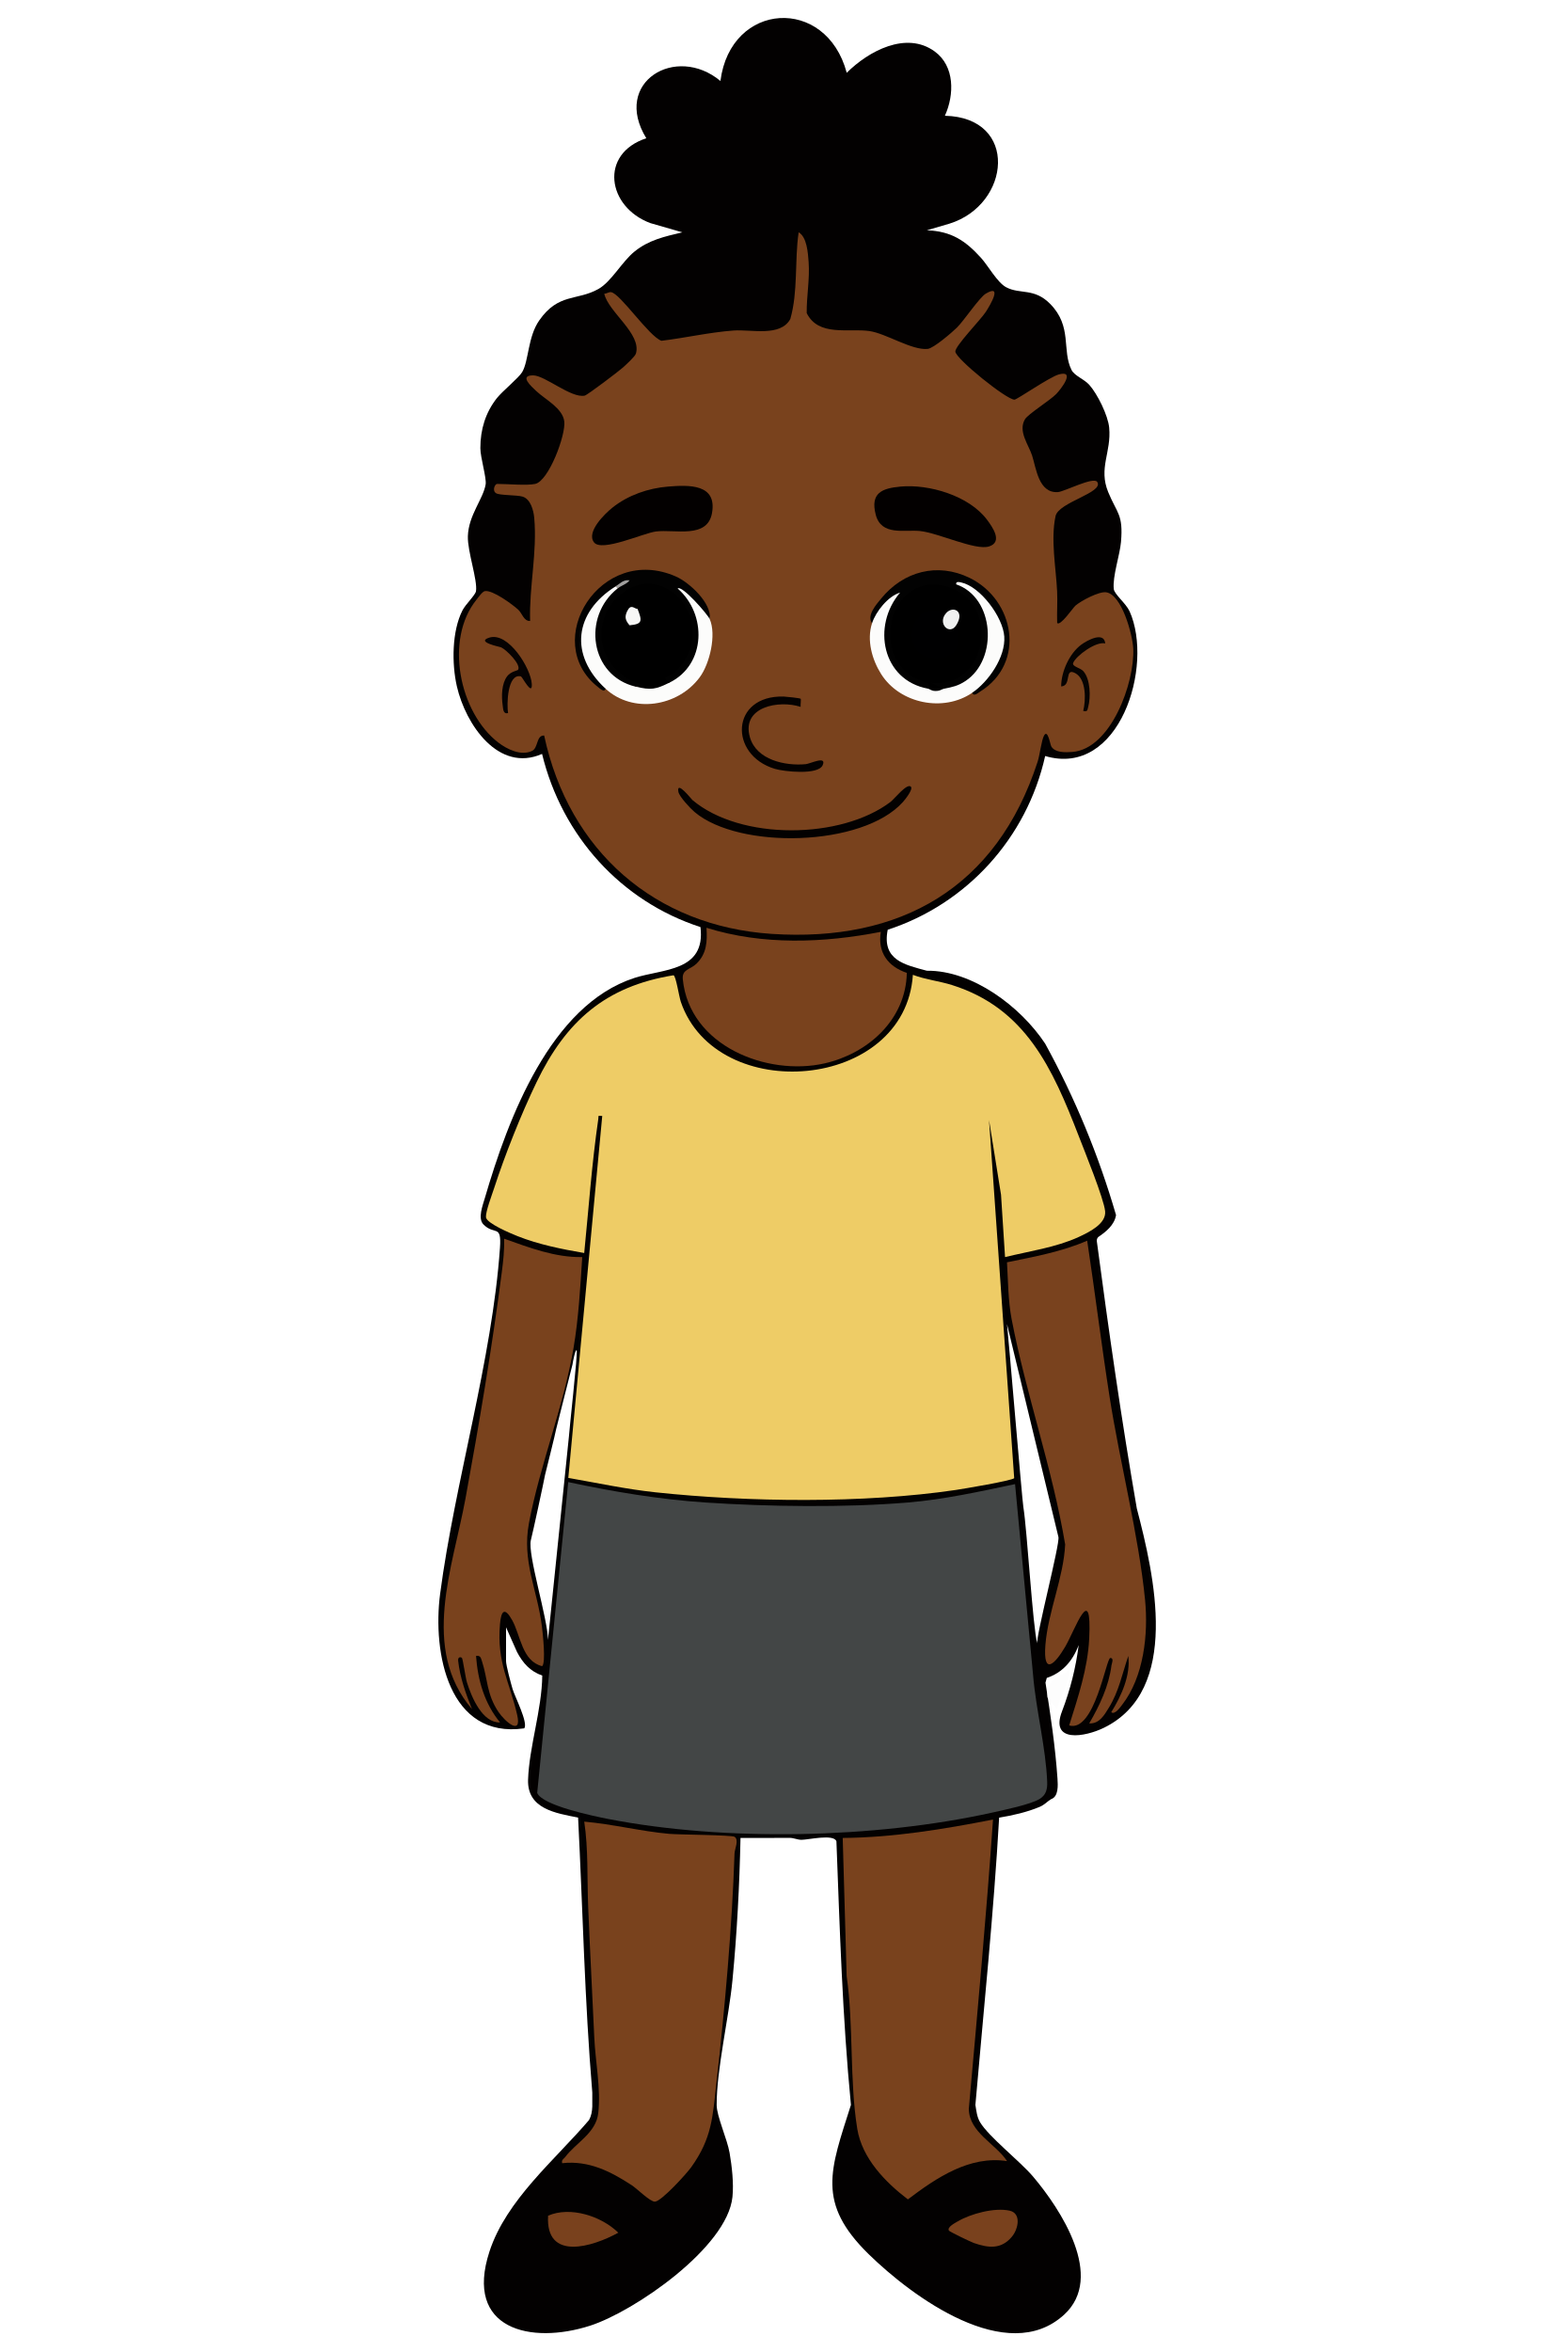
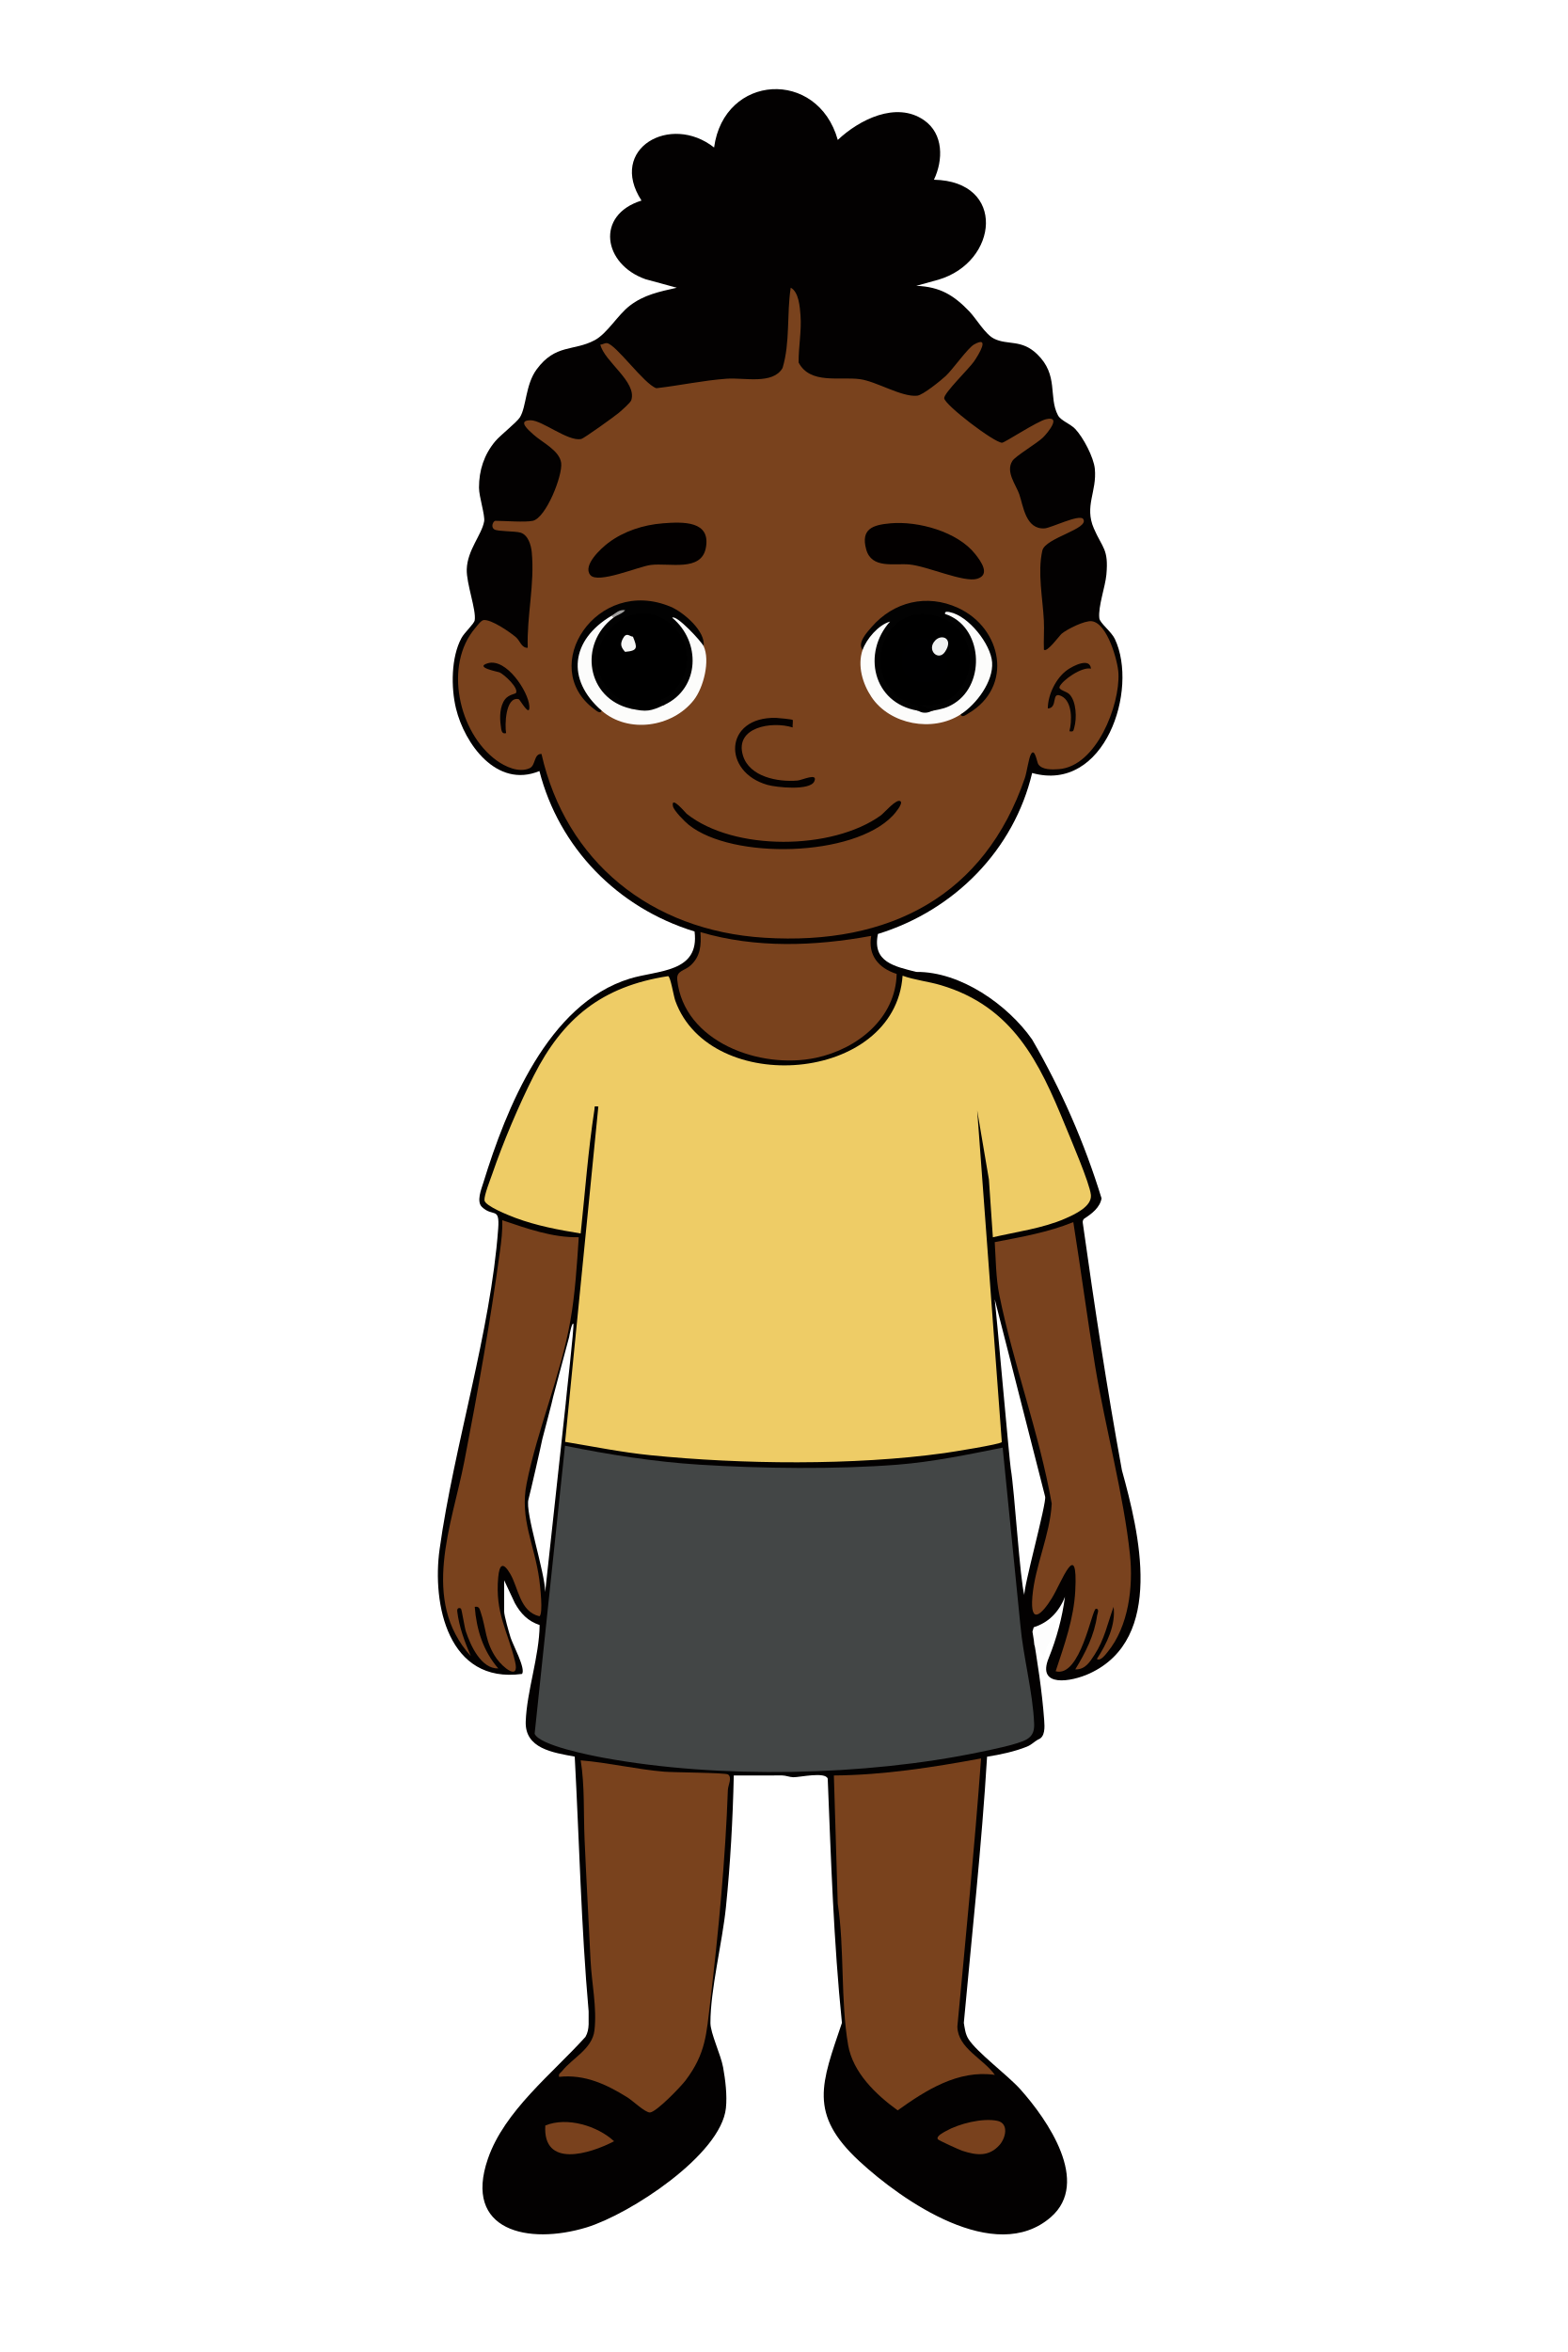
<svg xmlns="http://www.w3.org/2000/svg" id="Layer_1" version="1.1" viewBox="0 0 1024 1536">
  <defs>
    <style>
      .st0 {
        fill: #000001;
      }

      .st1 {
        fill: #ec6;
      }

      .st2 {
        fill: #040101;
      }

      .st3 {
        fill: #79421e;
      }

      .st4 {
        fill: #020202;
      }

      .st5 {
        fill: #060302;
      }

      .st6 {
        fill: #060202;
      }

      .st7 {
        fill: #030000;
      }

      .st8 {
        fill: #434646;
      }

      .st9 {
        fill: #79421d;
      }

      .st10 {
        fill: #030101;
      }

      .st11 {
        fill: #fcfcfb;
      }

      .st12 {
        fill: #f7f7f6;
      }

      .st13 {
        fill: #f0f1f1;
      }

      .st14 {
        fill: #79411d;
      }

      .st15 {
        fill: #a1a09f;
      }

      .st16 {
        fill: #fdfdfd;
      }
    </style>
  </defs>
-   <path class="st10" d="M368.07,973.61s.03.04.04.04" />
-   <path class="st10" d="M742.56,985.13c-9.9-57.13-18.38-116.13-26.09-174.29-.16-1.16.08-2.15.9-2.98,5-3.39,10.55-7.81,11.62-14.33-11.39-39.16-26.83-76.51-46.32-112-16.16-24.39-47.74-47.93-77.24-47.58-14.29-3.87-29.55-6.83-25.58-26.77,51.41-16.75,90.82-59.67,102.84-113.45,48.56,14.32,71.11-58.87,55.17-94.46-2.33-5.21-9.97-11.14-10.35-14.6-.9-8.24,3.97-22.12,4.71-30.74,1.58-18.11-2.63-18.61-8.35-32.55-6.48-15.78,2.15-25.99.64-42.08-.76-8.04-7.7-22.09-13.08-28.06-3.3-3.66-9.61-5.82-11.51-9.63-6.52-13.04.71-28.3-13.98-43.17-10.46-10.59-19.46-6.02-28.66-10.82-5.82-3.03-11.88-14.16-16.49-19.23-10.35-11.41-19.5-17.38-35.37-18.01l14.73-4.31c40.1-12.44,45.51-69.38-2.95-70.47,6.22-13.76,6.53-32.37-6.64-41.98-18.6-13.58-43.31-.23-57.49,13.93-13.39-50.41-75.86-46.67-82.49,5.34-29.03-24.24-70.93.73-48.42,37.39-30.82,10.14-25.63,44.88,2.64,55.42l20.9,6.02c-11.6,2.77-21.91,4.94-31.41,12.69-8.01,6.52-15.01,19.57-23.34,24.27-14.08,7.95-26.14,2.5-38.73,20.58-7.49,10.74-6.79,26.34-11.13,33.73-2.17,3.7-12.96,12.5-16.47,16.92-7.5,9.5-10.85,20.52-10.85,32.74,0,6.24,4.14,19.46,3.44,23.71-1.57,9.51-11.18,20.09-11.6,33.81-.31,10,6.43,28.64,5.3,35.92-.39,2.51-6.77,8.5-8.81,12.48-6.98,13.62-7.05,34.98-3.66,49.72,5.71,24.79,27.11,56.54,55.63,44.07,13.05,53.67,51.73,96.31,103.47,113.08,3.48,29.17-24.46,27.16-43.19,33.23-54.79,17.78-82.46,91.73-97.59,143.53-1.47,5.01-4.84,13.56-.98,17.44,7.36,7.4,11.88-.56,10.79,15.28-5.05,72.88-29.5,153.14-39.08,225.92-5.09,38.66,5.55,94.93,54.96,87.88,2.67-3.63-6.16-20.68-7.62-25.63-1.06-3.61-4.29-15.45-4.29-18.33v-22.04l7.15,16.08c3.85,7.35,8.65,12.69,16.51,15.45-.21,22.05-8.57,46.6-9.27,68.02-.62,19.02,18.01,21.85,32.68,24.71,3.04,59.83,4.28,119.87,9.27,179.55-.22,6.05.93,12.46-2.12,17.98-22.21,26.05-54.03,52.11-65.05,85.89-16.65,50.99,27.02,60.88,65.76,48.41,28.9-9.31,89.66-51.13,92.97-84.11.9-8.95-.35-19.89-1.88-28.77-1.53-8.91-8.42-23.95-8.44-31.18-.07-23.28,7.96-56.93,10.33-81.63,2.96-30.78,4.59-61.97,5.24-92.83,10.69.11,21.41-.09,32.12-.05,2.64,0,5.04,1.24,7.66,1.27,4.38.04,21.23-4.05,22.87.99,2.19,57.45,3.95,114.94,9.48,172.14-13.55,42.57-22.67,63.98,11.64,97.52,28.36,27.73,90.43,73.6,127.67,39.42,26.75-24.56-2.24-68.76-20.35-90.15-8.43-9.95-29.06-26.11-34.61-35.49-2.08-3.53-2.4-7.39-3.05-11.3,5.41-62.5,11.94-125,15.51-187.61,8.68-1.4,18.36-3.61,26.47-7.04,3.36-1.43,4.74-3.38,7.49-5.05,4.86-1.63,4.46-8.87,4.15-13.42-1.41-20.78-4.61-41.92-7.84-62.66l.85-3.07c9.7-3.23,16.65-10.39,20.84-21.45-1.86,14.71-5.47,29.09-10.84,43.14-8.21,21.09,15.01,16.87,27.25,10.9,50.39-24.56,33-99.55,21.56-143.25h.01ZM371.66,937.68l-13.73,133.28c-.08-13.83-13.56-56.21-11.15-65.26,1.22-4.59,8.39-37.8,9.24-42.49.04-.19,7.03-28.06,7.26-29.92,0-.4,10.6-41.72,10.65-42.1.16-1.22,1.82-10.39,2.77-9.32.84.95-5.13,54.67-5.05,55.82h0ZM691.34,1003.69c1.24,4.09-14.93,65.59-13.8,69.65-2.97-10.57-6.58-73.93-9.11-89.25-.8-4.82-10-114.51-10.68-119.43" />
-   <path class="st9" d="M349.55,316.04c8.93-1.96,20.09-32.03,19.04-40.79s-12.54-14.39-18.42-19.97c-3.18-3.02-11.26-10.14-1.96-10.14,7.76,0,24.91,15.11,33.74,13.22,1.74-.37,22.5-16.1,25.13-18.51,1.88-1.72,7.71-7.01,8.29-8.92,3.85-12.93-18.02-27.14-20.67-39.11,1.51.01,2.85-1.18,4.38-1.02,5.93.61,24.75,28.87,32.98,31.76,15.64-1.9,31.33-5.54,47.07-6.71,11.61-.85,30.67,4.33,37.11-7.55,5.14-18.05,2.72-37.94,5.43-56.58,5.42,3.05,6.09,13.53,6.52,19.38.81,11.25-1.37,22.17-1.26,33.35,7.64,15.53,27.24,9.83,40.85,11.73,10.94,1.52,27.84,12.76,38.19,11.67,3.86-.4,15.88-10.75,19.14-13.96,4.63-4.58,14.62-19.65,18.86-22.16,11.03-6.52,2.93,7.37-.05,11.95-3.31,5.09-20.22,22.41-19.9,25.97.45,4.78,33.25,31.28,38.6,31.35,1.66.03,23.09-14.93,29.16-16.52,10.9-2.85,1.28,9.59-1.87,12.84-4.1,4.21-18.38,13.05-20.44,16.54-4.59,7.76,2.34,16.54,4.65,23.5,2.68,8.15,4.21,24.93,16.95,24,4.08-.29,23.25-10.25,25.62-6.65,4.62,6.99-25.26,13.21-27.21,22.31-3.29,15.32.26,33.63,1.02,49.16.34,6.87-.22,13.83.03,20.68,2.02,2.31,10.41-9.99,11.85-11.27,3.64-3.21,15.47-9.46,20.14-8.79,10.29,1.46,17.3,27.84,17.71,36.77,1.03,22.24-14.61,65.61-39.84,67.5-4.32.32-11.13.6-13.66-3.53-.81-1.32-2.26-11.54-4.73-7.24-1.71,2.98-2.79,12.68-4.21,17.07-26.79,82.64-89.8,118.05-173.76,112.51-75.92-5.02-132.41-53.88-148.59-129.54-5.21-.23-3.8,8.05-7.84,10.02-7.2,3.5-16.39-1.03-22.15-5.46-25.47-19.6-35.17-67.17-14.29-93.16,1.23-1.54,3.93-5.48,5.62-5.73,5.07-.73,17.76,8.54,21.69,12.13,2.66,2.42,3.63,7.59,7.8,7.39-.69-22.52,4.75-44.85,2.67-67.5-.45-4.81-2.38-12.06-7.53-13.69-3.68-1.16-15.18-.75-17.42-2.26-2.7-1.82-.62-6.05.69-6.05,6.43,0,19.54,1.18,24.87,0h0Z" />
-   <path class="st1" d="M596.29,636.62c8.26,3.14,17.11,4.02,25.54,6.67,48.09,15.11,65.69,54.42,82.76,98.54,3.77,9.75,16.48,41.01,17.28,49.24.8,8.19-10.69,13.73-17.36,16.8-14.65,6.75-32.45,9.27-48.02,13.09l-2.63-40.73-7.83-48.75,16.43,233.84c-1.14,1.62-33.53,7.04-38.23,7.73-60.25,8.88-135.43,7.99-196.14,1.51-19.11-2.03-38-6.1-56.88-9.4l22.17-236.36c-3.27-.25-2.24-.32-2.58,2-4.23,28.99-6.27,58.35-9.2,87.49-14.73-2.54-29.58-5.49-43.53-11.01-4.23-1.67-20.29-8.36-20.64-12.36-.31-3.53,3.9-14.59,5.25-18.74,7.13-21.99,17.7-48.47,27.7-69.25,19.29-40.09,45.13-62.81,89.53-70.02,1.62.31,3.59,13.84,4.82,17.43,23.34,67.86,146.58,57.97,151.56-17.74h.03Z" />
-   <path class="st8" d="M663.03,969.22l11.79,124.88c1.86,22.31,8.35,47.47,9.19,69.53.18,4.73-.63,8.46-4.79,11.11-5.75,3.67-24.18,7.45-31.65,9.11-76.32,16.82-173.82,18.93-250.48,4.01-9.11-1.78-42.81-8.74-46.2-16.96l20.26-203.01c29.46,6.3,59.54,11.33,89.67,13.34,41.02,2.74,91.24,3.43,132.17,0,23.7-1.99,46.85-7.13,70.03-12.01h.01Z" />
-   <path class="st9" d="M367.22,1412.69c-.59-2.31.94-2.67,1.95-4.01,7.04-9.36,20.14-15.63,21.61-28.71,1.79-16.07-1.88-33.37-2.6-49.44-1.27-28.45-2.84-57.09-3.99-85.42-.75-18.37.16-37.47-2.57-55.47,18.57,1.62,37.07,6.33,55.64,7.99,6.35.56,40.85.69,42.6,1.94,2.98,2.11.04,7.76-.07,10.78-1.62,48.71-6.34,101.05-11.79,149.58-2.55,22.67-2.85,36.27-16.47,55.33-3.14,4.39-19.27,22.12-23.65,22.55-3.08.29-11.68-8.42-15.21-10.71-13.94-9.11-28.23-16.32-45.44-14.4h-.01Z" />
-   <path class="st9" d="M648.62,1188.29c-4.35,63.06-10.21,126.03-15.81,189,.3,15.4,17.49,22.65,24.99,34.05-24.44-3.79-46.09,10.86-64.79,24.99-14.66-11.19-29.91-26.76-33.04-46.03-5.14-31.56-2.33-67.79-6.94-99.78l-2.57-90.23c32.97-.25,65.85-5.7,98.17-12.01h-.01Z" />
-   <path class="st3" d="M710.14,810.26c5.14,33.93,9.32,68.04,14.63,101.96,6.65,42.53,19.1,91.04,23.18,132.63,2.2,22.41-.84,50.33-15,68.51-1.22,1.56-4.75,6.72-7.08,4.8,6.56-10.59,12.7-23.94,11.13-36.73-4.01,11.73-6.1,23.06-12.7,33.79-3.04,4.94-6.22,10.59-12.83,10.27,6.78-11.69,12.79-24.22,14.54-37.94.12-.94,1.88-4.9-.8-4.77s-10.26,48.78-26.83,44.04c5.79-18.53,12.11-37.08,13.08-56.77,1.87-38.16-9.18-5.72-15.68,5.37-6.6,11.23-14.55,19.38-12.93-1.18,1.73-21.73,11.85-43.75,12.91-65.59-8.32-49.73-25.54-97.96-35-147.31-2.24-11.65-2.3-25.06-3-36.97,17.68-3.63,35.75-6.91,52.39-14.12h-.01Z" />
-   <path class="st9" d="M380.31,820.95c-1.23,19.36-2.4,39.91-5.63,59.05-6.45,38.23-22.05,76.9-29.14,114.53-4.74,25.15,5.37,43.31,8.44,67.67.52,4.18,2.71,24.02.12,25.9-13.19-3.27-13.98-20.08-19.58-30.08-4.79-8.55-7.16-6.45-7.94,2.64-2.21,25.39,6.49,38.07,11.26,59.43,3.1,13.88-8.14,4.07-12.29-2.15-7.83-11.74-6.91-21.4-10.75-33.11-.72-2.18-.99-3.89-3.86-3.39,1.15,15.9,5.56,31.1,15.69,43.41-11.45.36-18.49-16.14-21.6-26.05-.93-2.95-2.72-15.44-3.27-16.04-.79-.84-2.81-.79-2.5,1.88,1.26,11.05,4.95,21.35,9.04,31.51-33.73-39.46-12.54-92.37-4.29-137.3,8.99-49.04,17.37-98.58,23.76-148.07.93-7.21,1.77-14.55,1.51-21.84,16.43,5.84,33.38,12.36,51.05,12.01h-.01Z" />
-   <path class="st9" d="M575.34,608.56c-2.2,13.54,4.75,22.65,16.99,26.8-.65,30.96-25.85,52.84-53.87,59.13-37.41,8.4-88.11-11.39-92.45-54.91-.67-6.73,4.87-6.25,8.95-10.26,6.68-6.55,7.08-14.44,6.51-23.42,36.77,11.51,76.44,9.95,113.86,2.66h.01Z" />
-   <path class="st14" d="M619.85,1456.74c-1.51-2.19,3.99-5.01,5.38-5.84,8.65-5.2,24.41-9.38,34.24-7.2,7.8,1.72,5.72,11.94,1.52,16.98-7.11,8.52-15.47,7.36-24.83,4.15-2.03-.69-15.79-7.33-16.31-8.09h0Z" />
-   <path class="st14" d="M403.87,1458.09c-16.39,9.04-47.66,19.05-45.85-11.11,14.54-6.3,34.83.28,45.85,11.11Z" />
-   <path class="st16" d="M690.51,1116.15l-6.31-7.6c-.54-11.78,6.06-12.58,14.18-17.77.07,9.16-6.06,16.66-7.85,25.38h-.01Z" />
-   <path class="st7" d="M588.15,317.77c18.61-1.74,44.75,5.9,56.56,21.64,3.9,5.2,10.29,14.56,1.36,17.44s-33.27-8.9-45.24-10.07c-10.12-1-25.18,3.35-28.81-10.66-3.7-14.33,4.28-17.24,16.13-18.34h0Z" />
-   <path class="st7" d="M436.33,317.77c13.7-1.12,32.17-1.84,28.74,17.32-3.05,17-24.28,10.42-36.65,12.01-8.29,1.07-35.31,13.58-40.38,7.13-5.33-6.77,7.04-18.75,12.02-22.73,10.17-8.12,23.38-12.69,36.28-13.73h-.01Z" />
-   <path class="st10" d="M594.96,513.74c1.69,1.71-3.91,8.63-5.2,10.04-26.32,29.36-106.95,31.14-136.05,6.53-2.71-2.28-10.05-10.08-10.6-13.22-1.39-7.88,8.49,4.8,9.15,5.36,31.48,26.57,97.17,25.81,129.5,1.19,2.25-1.71,10.72-12.42,13.19-9.9h0Z" />
-   <path class="st2" d="M522.97,456.33c.37.37-.18,3.99,0,5.3-14.08-4.62-38.86-.15-33.14,19.81,4.29,14.96,23.21,18.85,36.43,17.61,3.05-.29,13.91-5.8,11.11.65-2.89,6.65-25.21,4.21-31.16,2.43-30.35-9.04-29.03-48.13,5.68-47.25,1.53.04,10.68,1.03,11.07,1.44h.01Z" />
-   <path class="st6" d="M331.87,465.64c-3.3.99-3.22-2.87-3.53-5.01-.85-5.93-.77-14.05,2.92-18.98,2.28-3.05,6.85-3.81,7.08-4.14,2.4-3.43-7.76-13.3-10.93-14.71-.98-.44-17-3.54-7.76-6.41,12.4-3.86,27.08,20.02,27.71,30.19.54,8.67-6.23-4.65-7.09-4.86-8.93-2.16-9.36,18.66-8.39,23.95v-.03Z" />
-   <path class="st5" d="M721.92,420.22c-5.94-1.6-19.12,8.08-20.93,12.72-.9,2.31,4.59,3.17,6.56,5.3,4.71,5.12,4.99,17.04,3.25,23.46-.65,2.38-.37,3.11-3.26,2.6,1.78-7.01,2.09-20.85-5.24-24.71s-2.03,8.36-9.16,8.68c0-9.59,5.44-21.63,13.17-27.29,3.87-2.85,14.9-8.84,15.62-.76h0Z" />
+   <path class="st10" d="M366.05,949.45s.03.04.04.04" />
+   <path class="st10" d="M732.82,960.13c-9.7-52.94-18-107.6-25.55-161.49-.16-1.07.08-1.99.88-2.76,4.9-3.14,10.33-7.24,11.38-13.28-11.16-36.29-26.28-70.89-45.37-103.78-15.83-22.6-46.76-44.41-75.65-44.09-14-3.59-28.94-6.33-25.05-24.8,50.35-15.52,88.95-55.29,100.72-105.12,47.56,13.27,69.65-54.55,54.03-87.53-2.28-4.83-9.76-10.32-10.14-13.53-.88-7.64,3.89-20.5,4.61-28.48,1.55-16.78-2.58-17.24-8.18-30.16-6.35-14.62,2.11-24.08.63-38.99-.74-7.45-7.54-20.47-12.81-26-3.23-3.39-9.41-5.39-11.27-8.92-6.39-12.08.7-26.22-13.69-40-10.24-9.81-19.06-5.58-28.07-10.03-5.7-2.81-11.64-13.12-16.15-17.82-10.14-10.57-19.1-16.1-34.64-16.69l14.43-3.99c39.27-11.53,44.57-64.29-2.89-65.3,6.09-12.75,6.4-29.99-6.5-38.9-18.22-12.58-42.42-.21-56.31,12.91-13.11-46.71-74.3-43.24-80.79,4.95-28.43-22.46-69.47.68-47.42,34.65-30.19,9.4-25.1,41.59,2.59,51.35l20.47,5.58c-11.36,2.57-21.46,4.58-30.76,11.76-7.84,6.04-14.7,18.13-22.86,22.49-13.79,7.37-25.6,2.32-37.93,19.07-7.34,9.95-6.65,24.41-10.9,31.25-2.13,3.43-12.69,11.58-16.13,15.68-7.35,8.8-10.63,19.01-10.63,30.34,0,5.78,4.05,18.03,3.37,21.97-1.54,8.81-10.95,18.62-11.36,31.33-.3,9.27,6.3,26.54,5.19,33.28-.38,2.33-6.63,7.88-8.63,11.56-6.84,12.62-6.9,32.41-3.58,46.07,5.59,22.97,26.55,52.39,54.48,40.83,12.78,49.73,50.66,89.24,101.34,104.78,3.41,27.03-23.96,25.17-42.3,30.79-53.66,16.47-80.76,85-95.58,132.99-1.44,4.64-4.74,12.56-.96,16.16,7.21,6.86,11.64-.52,10.57,14.16-4.95,67.53-28.89,141.9-38.27,209.33-4.99,35.82,5.44,87.96,53.83,81.43,2.62-3.36-6.03-19.16-7.46-23.75-1.04-3.34-4.2-14.32-4.2-16.98v-20.42l7,14.9c3.77,6.81,8.47,11.76,16.17,14.32-.21,20.43-8.39,43.18-9.08,63.03-.61,17.62,17.64,20.25,32.01,22.9,2.98,55.44,4.19,111.07,9.08,166.37-.22,5.61.91,11.55-2.08,16.66-21.75,24.14-52.92,48.28-63.71,79.58-16.31,47.25,26.46,56.41,64.41,44.86,28.3-8.63,87.81-47.38,91.05-77.94.88-8.29-.34-18.43-1.84-26.66-1.5-8.26-8.25-22.19-8.27-28.89-.07-21.57,7.8-52.75,10.12-75.64,2.9-28.52,4.5-57.42,5.13-86.01,10.47.1,20.97-.08,31.46-.05,2.59,0,4.94,1.15,7.5,1.18,4.29.04,20.79-3.75,22.4.92,2.14,53.23,3.87,106.5,9.28,159.5-13.27,39.44-22.2,59.28,11.4,90.36,27.78,25.69,88.57,68.2,125.04,36.53,26.2-22.76-2.19-63.71-19.93-83.53-8.26-9.22-28.46-24.19-33.9-32.88-2.04-3.27-2.35-6.85-2.99-10.47,5.3-57.91,11.69-115.82,15.19-173.84,8.5-1.3,17.98-3.34,25.92-6.52,3.29-1.33,4.64-3.13,7.34-4.68,4.76-1.51,4.37-8.22,4.06-12.43-1.38-19.25-4.52-38.84-7.68-58.06l.83-2.84c9.5-2.99,16.31-9.63,20.41-19.88-1.82,13.63-5.36,26.95-10.62,39.97-8.04,19.54,14.7,15.63,26.69,10.1,49.35-22.76,32.32-92.24,21.12-132.73h0v-.03ZM369.56,916.16l-13.45,123.5c-.08-12.81-13.28-52.08-10.92-60.47,1.19-4.25,8.22-35.02,9.05-39.37.04-.18,6.89-26,7.11-27.72,0-.37,10.38-38.66,10.43-39.01.16-1.13,1.78-9.63,2.71-8.64.82.88-5.02,50.66-4.95,51.72h.02ZM682.66,977.33c1.21,3.79-14.62,60.77-13.52,64.54-2.91-9.79-6.44-68.5-8.92-82.7-.78-4.47-9.79-106.1-10.46-110.66" />
+   <path class="st9" d="M347.91,340.16c8.75-1.82,19.68-29.68,18.65-37.8s-12.28-13.33-18.04-18.5c-3.11-2.8-11.03-9.4-1.92-9.4,7.6,0,24.4,14,33.04,12.25,1.7-.34,22.04-14.92,24.61-17.15,1.84-1.59,7.55-6.5,8.12-8.27,3.77-11.98-17.65-25.15-20.24-36.24,1.48,0,2.79-1.09,4.29-.95,5.81.57,24.24,26.75,32.3,29.43,15.32-1.76,30.68-5.13,46.1-6.22,11.37-.79,30.04,4.01,36.35-7,5.03-16.72,2.66-35.15,5.32-52.43,5.31,2.83,5.96,12.54,6.39,17.96.79,10.42-1.34,20.54-1.23,30.9,7.48,14.39,26.68,9.11,40.01,10.87,10.71,1.41,27.27,11.82,37.4,10.81,3.78-.37,15.55-9.96,18.75-12.94,4.53-4.24,14.32-18.21,18.47-20.53,10.8-6.04,2.87,6.83-.05,11.07-3.24,4.72-19.8,20.76-19.49,24.06.44,4.43,32.57,28.98,37.8,29.05,1.63.03,22.61-13.83,28.56-15.31,10.68-2.64,1.25,8.89-1.83,11.9-4.02,3.9-18,12.09-20.02,15.33-4.5,7.19,2.29,15.33,4.55,21.77,2.62,7.55,4.12,23.1,16.6,22.24,4-.27,22.77-9.5,25.09-6.16,4.52,6.48-24.74,12.24-26.65,20.67-3.22,14.2.25,31.16,1,45.55.33,6.37-.22,12.81.03,19.16,1.98,2.14,10.2-9.26,11.61-10.44,3.57-2.97,15.15-8.77,19.73-8.14,10.08,1.35,16.94,25.8,17.35,34.07,1.01,20.61-14.31,60.79-39.02,62.54-4.23.3-10.9.56-13.38-3.27-.79-1.22-2.21-10.69-4.63-6.71-1.67,2.76-2.73,11.75-4.12,15.82-26.24,76.57-87.95,109.38-170.18,104.25-74.36-4.65-129.68-49.92-145.53-120.03-5.1-.21-3.72,7.46-7.68,9.28-7.05,3.24-16.05-.95-21.69-5.06-24.95-18.16-34.45-62.24-14-86.32,1.2-1.43,3.85-5.08,5.5-5.31,4.97-.68,17.39,7.91,21.24,11.24,2.61,2.24,3.56,7.03,7.64,6.85-.68-20.87,4.65-41.56,2.62-62.54-.44-4.46-2.33-11.17-7.37-12.68-3.6-1.07-14.87-.69-17.06-2.09-2.64-1.69-.61-5.61.68-5.61,6.3,0,19.14,1.09,24.36,0h0l-.03.03Z" />
+   <path class="st1" d="M589.57,637.2c8.09,2.91,16.76,3.72,25.01,6.18,47.1,14,64.34,50.42,81.06,91.31,3.69,9.03,16.14,38,16.92,45.63.78,7.59-10.47,12.72-17,15.57-14.35,6.25-31.78,8.59-47.03,12.13l-2.58-37.74-7.67-45.17,16.09,216.67c-1.12,1.5-32.84,6.52-37.44,7.16-59.01,8.23-132.64,7.4-192.1,1.4-18.72-1.88-37.22-5.65-55.71-8.71l21.71-219.01c-3.2-.23-2.19-.3-2.53,1.85-4.14,26.86-6.14,54.07-9.01,81.07-14.43-2.35-28.97-5.09-42.63-10.2-4.14-1.55-19.87-7.75-20.21-11.45-.3-3.27,3.82-13.52,5.14-17.36,6.98-20.38,17.34-44.91,27.13-64.17,18.89-37.15,44.2-58.2,87.69-64.88,1.59.29,3.52,12.82,4.72,16.15,22.86,62.88,143.56,53.71,148.44-16.44h.03l-.03.02h0Z" />
+   <path class="st8" d="M654.93,945.39l11.55,115.71c1.82,20.67,8.18,43.98,9,64.43.18,4.38-.62,7.84-4.69,10.29-5.63,3.4-23.68,6.9-31,8.44-74.75,15.59-170.24,17.54-245.32,3.72-8.92-1.65-41.93-8.1-45.25-15.71l19.84-188.11c28.85,5.84,58.31,10.5,87.82,12.36,40.17,2.54,89.36,3.18,129.45,0,23.21-1.84,45.88-6.61,68.59-11.13h.01Z" />
+   <path class="st9" d="M365.22,1356.3c-.58-2.14.92-2.47,1.91-3.72,6.89-8.67,19.73-14.48,21.16-26.6,1.75-14.89-1.84-30.92-2.55-45.81-1.24-26.36-2.78-52.9-3.91-79.15-.73-17.02.16-34.72-2.52-51.4,18.19,1.5,36.31,5.87,54.49,7.4,6.22.52,40.01.64,41.72,1.8,2.92,1.96.04,7.19-.07,9.99-1.59,45.13-6.21,93.63-11.55,138.6-2.5,21.01-2.79,33.61-16.13,51.27-3.08,4.07-18.87,20.5-23.16,20.89-3.02.27-11.44-7.8-14.9-9.92-13.65-8.44-27.65-15.12-44.5-13.34h0Z" />
+   <path class="st9" d="M640.82,1148.37c-4.26,58.43-10,116.78-15.48,175.12.29,14.27,17.13,20.99,24.48,31.55-23.94-3.51-45.14,10.06-63.46,23.16-14.36-10.37-29.29-24.8-32.36-42.65-5.03-29.24-2.28-62.81-6.8-92.45l-2.52-83.61c32.29-.23,64.49-5.28,96.15-11.13h-.01Z" />
+   <path class="st3" d="M701.07,798.1c5.03,31.44,9.13,63.04,14.33,94.47,6.51,39.41,18.71,84.36,22.7,122.89,2.15,20.76-.82,46.63-14.69,63.48-1.19,1.45-4.65,6.23-6.93,4.45,6.42-9.81,12.44-22.18,10.9-34.03-3.93,10.87-5.97,21.37-12.44,31.31-2.98,4.58-6.09,9.81-12.57,9.52,6.64-10.83,12.53-22.44,14.24-35.15.12-.87,1.84-4.54-.78-4.42s-10.05,45.2-26.28,40.81c5.67-17.17,11.86-34.36,12.81-52.6,1.83-35.36-8.99-5.3-15.36,4.98-6.46,10.41-14.25,17.96-12.66-1.09,1.69-20.13,11.61-40.54,12.64-60.77-8.15-46.08-25.01-90.77-34.28-136.5-2.19-10.79-2.25-23.22-2.94-34.26,17.32-3.36,35.01-6.4,51.31-13.08h0Z" />
+   <path class="st9" d="M378.04,808c-1.2,17.94-2.35,36.98-5.51,54.71-6.32,35.42-21.6,71.25-28.54,106.12-4.64,23.3,5.26,40.13,8.27,62.7.51,3.87,2.65,22.26.12,24-12.92-3.03-13.69-18.61-19.18-27.87-4.69-7.92-7.01-5.98-7.78,2.45-2.16,23.53,6.36,35.28,11.03,55.07,3.04,12.86-7.97,3.77-12.04-1.99-7.67-10.88-6.77-19.83-10.53-30.68-.71-2.02-.97-3.6-3.78-3.14,1.13,14.73,5.45,28.82,15.37,40.22-11.21.33-18.11-14.96-21.16-24.14-.91-2.73-2.66-14.31-3.2-14.86-.77-.78-2.75-.73-2.45,1.74,1.23,10.24,4.85,19.78,8.85,29.2-33.04-36.56-12.28-85.59-4.2-127.22,8.8-45.44,17.01-91.34,23.27-137.2.91-6.68,1.73-13.48,1.48-20.24,16.09,5.41,32.69,11.45,50,11.13h-.02,0Z" />
+   <path class="st9" d="M569.05,611.2c-2.15,12.55,4.65,20.99,16.64,24.83-.64,28.69-25.32,48.96-52.76,54.79-36.64,7.78-86.29-10.55-90.55-50.88-.66-6.24,4.77-5.79,8.77-9.51,6.54-6.07,6.93-13.38,6.38-21.7,36.01,10.67,74.87,9.22,111.51,2.46h.01Z" />
+   <path class="st14" d="M612.64,1397.11c-1.48-2.03,3.91-4.64,5.27-5.41,8.47-4.82,23.91-8.69,33.53-6.67,7.64,1.59,5.6,11.06,1.49,15.73-6.96,7.89-15.15,6.82-24.32,3.85-1.99-.64-15.46-6.79-15.97-7.5h0Z" />
+   <path class="st14" d="M401.11,1398.37c-16.05,8.38-46.68,17.65-44.91-10.29,14.24-5.84,34.11.26,44.91,10.29Z" />
+   <path class="st16" d="M681.85,1081.53l-6.18-7.04c-.53-10.92,5.94-11.66,13.89-16.47.07,8.49-5.94,15.44-7.69,23.52h-.02Z" />
+   <path class="st7" d="M581.59,341.76c18.23-1.61,43.83,5.47,55.39,20.05,3.82,4.82,10.08,13.49,1.33,16.16s-32.58-8.25-44.31-9.33c-9.91-.93-24.66,3.1-28.22-9.88-3.62-13.28,4.19-15.97,15.8-16.99h0Z" />
+   <path class="st7" d="M432.9,341.76c13.42-1.04,31.51-1.7,28.15,16.05-2.99,15.75-23.78,9.66-35.89,11.13-8.12.99-34.58,12.58-39.55,6.61-5.22-6.27,6.89-17.37,11.77-21.06,9.96-7.52,22.9-11.76,35.53-12.72h0Z" />
+   <path class="st10" d="M588.26,523.35c1.66,1.58-3.83,8-5.09,9.3-25.78,27.2-104.75,28.85-133.25,6.05-2.65-2.11-9.84-9.34-10.38-12.25-1.36-7.3,8.32,4.45,8.96,4.97,30.83,24.62,95.17,23.92,126.83,1.1,2.2-1.58,10.5-11.51,12.92-9.17h.01Z" />
+   <path class="st2" d="M517.76,470.15c.36.34-.18,3.7,0,4.91-13.79-4.28-38.06-.14-32.46,18.36,4.2,13.86,22.73,17.47,35.68,16.32,2.99-.27,13.62-5.37,10.88.6-2.83,6.16-24.69,3.9-30.52,2.25-29.72-8.38-28.43-44.6,5.56-43.78,1.5.04,10.46.95,10.84,1.33h.02Z" />
+   <path class="st6" d="M330.59,478.78c-3.23.92-3.15-2.66-3.46-4.64-.83-5.49-.75-13.02,2.86-17.59,2.23-2.83,6.71-3.53,6.93-3.84,2.35-3.18-7.6-12.32-10.7-13.63-.96-.41-16.65-3.28-7.6-5.94,12.14-3.58,26.52,18.55,27.14,27.97.53,8.03-6.1-4.31-6.94-4.5-8.75-2-9.17,17.29-8.22,22.19v-.03h0Z" />
+   <path class="st5" d="M712.61,436.69c-5.82-1.48-18.73,7.49-20.5,11.79-.88,2.14,4.5,2.94,6.42,4.91,4.61,4.74,4.89,15.79,3.18,21.74-.64,2.21-.36,2.88-3.19,2.41,1.74-6.5,2.05-19.32-5.13-22.9s-1.99,7.75-8.97,8.04c0-8.89,5.33-20.04,12.9-25.29,3.79-2.64,14.59-8.19,15.3-.7h-.01Z" />
  <g>
-     <path class="st11" d="M635.05,452.43c-18.78,12.86-47.19,7.16-59.44-12.14-6.02-9.48-9.58-22.24-6.01-33.27-.68-6.09,4.58-12.32,8.7-16.38,6.56-6.48,14.25-8.99,7.47,2.5-12.76,21.63-5.6,48.17,19.53,54.65l.94,1.98c2.7-.99,6.18-.99,10.47,0l.51-1.91c29.28-5.48,35.3-46.56,10.75-62.69-4.88-3.21-10.03-6.89-.65-7.55,3.55-.25,12.76,6.52,15.52,9.16,22.09,21.13,19.06,51.84-7.8,65.65h0Z" />
-     <path class="st11" d="M403.38,384.31l.16,2.15c-20.18,18.54-15.77,51.21,10.75,60.28l.88,1.68c3.85-.76,7.84-1.26,11.98-1.5,4.04-2.04,7.47-2.43,10.27-1.18l.33-2.16c20.38-12.42,22.16-41.25,4.41-56.98-1.77-1.8-.67-3.79,1.47-5.08,3.17-1.9,20.9,17.75,19.96,22.81,4.46,10.15.03,29.16-6.58,38.03-14.33,19.27-43.76,23.78-61.48,7.39-20.17-11.58-23.59-38.76-8.81-56.89,3.65-4.47,9.55-11.7,15.35-9.9,2.03-1.08,2.55-.77,1.31,1.34h.01Z" />
-     <path class="st4" d="M635.05,452.43c10.62-7.27,21.83-23.23,20.94-36.71-.85-12.8-15.68-32.71-28.21-35.37-1.28-.27-3.57-.8-3.19,1.27,25.12,8.6,27.5,48.86,6.14,63.06-4.95,3.29-8.55,3.98-14.01,5.08-3.81-.55-7.3-.55-10.47,0-30.03-5.41-36.98-40.94-18.32-62.77-7.83,2.34-15.85,12.37-18.32,20.02-3.68-5.01,2.84-12.32,5.88-16.04,14.62-17.94,36.91-23.8,57.85-13.58,29.4,14.35,36.95,55.61,6.86,74.28-1.23.76-4.33,3.54-5.13.77h-.01Z" />
-     <path class="st4" d="M463.58,404.34c-1.44-3.29-18.21-22.49-20.94-20.02,19.21,16.75,18.63,49.64-5.24,61.43-7.81,1.54-6.09-6.26.55-7.87,14.14-11.95,16.4-32.51,3.05-46.03-28.77-29.11-71.01,28.8-25.67,50.95,7.07,3.45,9.31,5.69-.17,5.62-29.82-7.08-35.01-45.68-11.78-64.12,3.43-2.95,3-3.39-1.31-1.34-26.88,16.91-30.41,44.72-6.54,66.79-.71,2.82-3.84-.23-4.88-1.03-38.01-29.8,1.74-94.12,51.05-72.13,8.53,3.81,23.4,17.3,21.88,27.76h0Z" />
-     <path d="M606.25,449.76c.79-4.9-.48-3.15-2.84-4.41-2.91-1.54-6.11-2.39-8.86-4.37-26.83-19.34-9.59-70.75,26.99-56.93,32.4,12.24,22.4,66.81-13.98,61.7l9.15,3.99c-1.69.33-2.58,1.62-5.94,1.5-2.55-.09-3.64-1.34-4.53-1.5h.01Z" />
-     <path d="M415.16,448.42l5.22-1.32c-15.47-3.17-28.31-17.2-27.54-34.12,1.02-22.2,25.13-40.59,45-27.13,19.06,12.92,19.27,39.03,2.12,53.82-2.55,2.2-9.07,1.83-2.55,6.06-9.14,4.51-12.05,5.09-22.25,2.67h0Z" />
-     <path class="st15" d="M402.07,382.97c2.83-1.78,5.08-4.61,9.15-3.99-1.6,2.38-5.31,3.33-7.84,5.33l-1.31-1.34Z" />
-     <path class="st0" d="M618.03,400.33l1.06,2.98c-1.61,3.91.21,5.6,5.48,5.04,3.21,10.33,1.74,19.76-9.92,21.25-29.08,3.74-22.37-40.53,3.38-29.27h0Z" />
-     <path class="st13" d="M624.58,408.35c-4.44,6.96-12.57-1.3-6.54-8.01,4.41-4.93,12.51-1.35,6.54,8.01Z" />
-     <path d="M416.46,397.66c8.86.32,19.57-.68,20.97,11.31,3.05,26.15-28.61,26.78-31.32,5.25-.96-7.6-.35-5.41,5.12-5.88.25-2.02,1.81-3.26,4.65-3.71-1.4-3.26-1.2-5.58.59-6.97Z" />
-     <path class="st12" d="M416.46,397.66c2.93,7.67,3.49,9.94-5.24,10.69-2.57-3.01-3.43-5.22-1.65-9.02,2.54-5.41,4.63-1.75,6.88-1.67Z" />
+     <path class="st11" d="M627.53,466.54c-18.39,11.92-46.22,6.63-58.22-11.25-5.9-8.78-9.38-20.61-5.89-30.83-.67-5.64,4.49-11.42,8.52-15.18,6.42-6,13.96-8.33,7.32,2.32-12.5,20.04-5.48,44.63,19.13,50.64l.92,1.83c2.64-.92,6.05-.92,10.25,0l.5-1.77c28.68-5.08,34.57-43.14,10.53-58.09-4.78-2.97-9.82-6.38-.64-7,3.48-.23,12.5,6.04,15.2,8.49,21.63,19.58,18.67,48.03-7.64,60.83h.02Z" />
+     <path class="st11" d="M400.63,403.42l.16,1.99c-19.76,17.18-15.45,47.45,10.53,55.85l.86,1.56c3.77-.7,7.68-1.17,11.73-1.39,3.96-1.89,7.32-2.25,10.06-1.09l.32-2c19.96-11.51,21.7-38.22,4.32-52.8-1.73-1.67-.66-3.51,1.44-4.71,3.1-1.76,20.47,16.45,19.55,21.14,4.37,9.4.03,27.02-6.44,35.24-14.03,17.86-42.86,22.03-60.21,6.85-19.75-10.73-23.1-35.91-8.63-52.71,3.57-4.14,9.35-10.84,15.03-9.17,1.99-1,2.5-.71,1.28,1.24h0Z" />
+     <path class="st4" d="M627.53,466.54c10.4-6.74,21.38-21.52,20.51-34.01-.83-11.86-15.36-30.31-27.63-32.77-1.25-.25-3.5-.74-3.12,1.18,24.6,7.97,26.93,45.27,6.01,58.43-4.85,3.05-8.37,3.69-13.72,4.71-3.73-.51-7.15-.51-10.25,0-29.41-5.01-36.22-37.93-17.94-58.16-7.67,2.17-15.52,11.46-17.94,18.55-3.6-4.64,2.78-11.42,5.76-14.86,14.32-16.62,36.15-22.05,56.66-12.58,28.79,13.3,36.19,51.53,6.72,68.83-1.2.7-4.24,3.28-5.02.71h-.02l-.02-.03Z" />
+     <path class="st4" d="M459.59,421.98c-1.41-3.05-17.83-20.84-20.51-18.55,18.81,15.52,18.25,46-5.13,56.92-7.65,1.43-5.96-5.8.54-7.29,13.85-11.07,16.06-30.12,2.99-42.65-28.18-26.97-69.55,26.69-25.14,47.21,6.92,3.2,9.12,5.27-.17,5.21-29.21-6.56-34.29-42.33-11.54-59.41,3.36-2.73,2.94-3.14-1.28-1.24-26.33,15.67-29.78,41.44-6.41,61.89-.7,2.61-3.76-.21-4.78-.95-37.23-27.61,1.7-87.21,50-66.83,8.35,3.53,22.92,16.03,21.43,25.72h0v-.03Z" />
+     <path d="M599.32,464.06c.77-4.54-.47-2.92-2.78-4.09-2.85-1.43-5.98-2.21-8.68-4.05-26.28-17.92-9.39-65.56,26.43-52.75,31.73,11.34,21.94,61.91-13.69,57.17l8.96,3.7c-1.66.31-2.53,1.5-5.82,1.39-2.5-.08-3.57-1.24-4.44-1.39h0v.02h.02Z" />
+     <path d="M412.17,462.82l5.11-1.22c-15.15-2.94-27.73-15.94-26.97-31.62,1-20.57,24.61-37.61,44.07-25.14,18.67,11.97,18.87,36.16,2.08,49.87-2.5,2.04-8.88,1.7-2.5,5.62-8.95,4.18-11.8,4.72-21.79,2.47h0v.02h0Z" />
+     <path class="st15" d="M399.35,402.18c2.77-1.65,4.98-4.27,8.96-3.7-1.57,2.21-5.2,3.09-7.68,4.94l-1.28-1.24Z" />
+     <path class="st0" d="M610.86,418.26l1.04,2.76c-1.58,3.62.21,5.19,5.37,4.67,3.14,9.57,1.7,18.31-9.72,19.69-28.48,3.47-21.91-37.55,3.31-27.12h0Z" />
+     <path class="st13" d="M617.27,425.69c-4.35,6.45-12.31-1.2-6.41-7.42,4.32-4.57,12.25-1.25,6.41,7.42Z" />
+     <path d="M413.44,415.79c8.68.3,19.17-.63,20.54,10.48,2.99,24.23-28.02,24.81-30.67,4.86-.94-7.04-.34-5.01,5.01-5.45.24-1.87,1.77-3.02,4.55-3.44-1.37-3.02-1.18-5.17.58-6.46h0Z" />
+     <path class="st12" d="M413.44,415.79c2.87,7.11,3.42,9.21-5.13,9.91-2.52-2.79-3.36-4.84-1.62-8.36,2.49-5.01,4.53-1.62,6.74-1.55h.01Z" />
  </g>
</svg>
